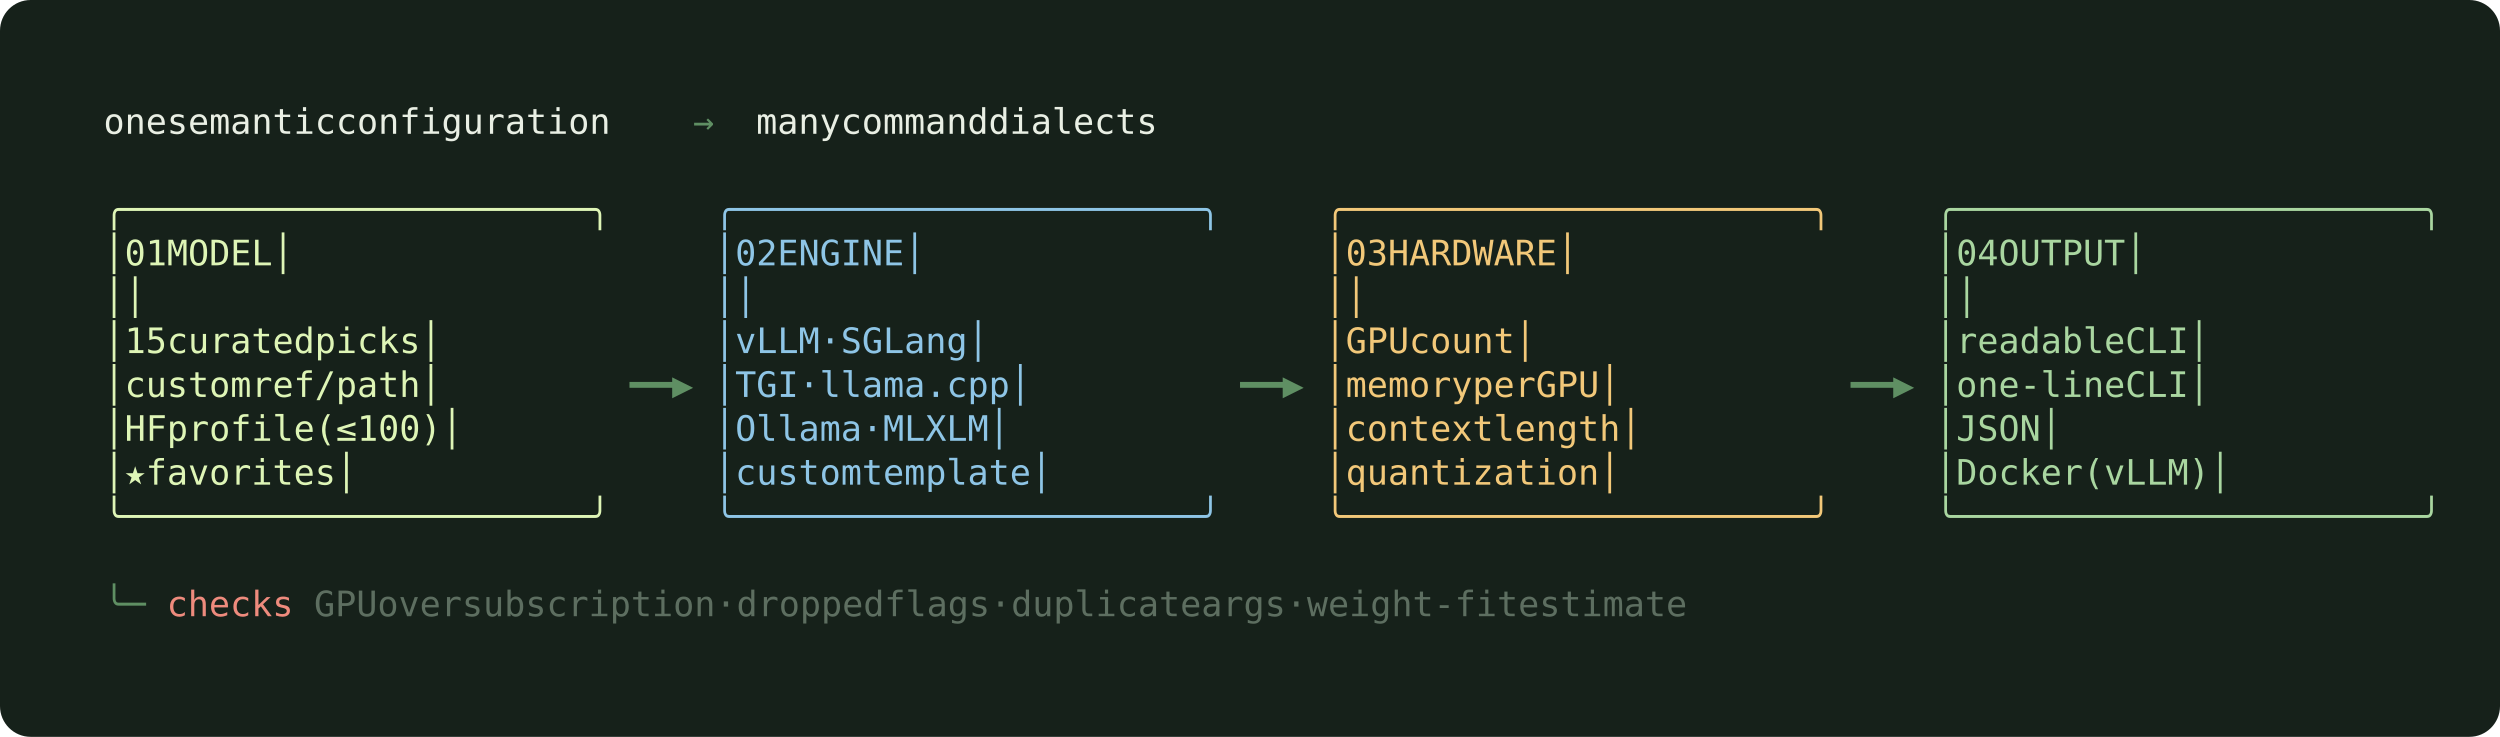
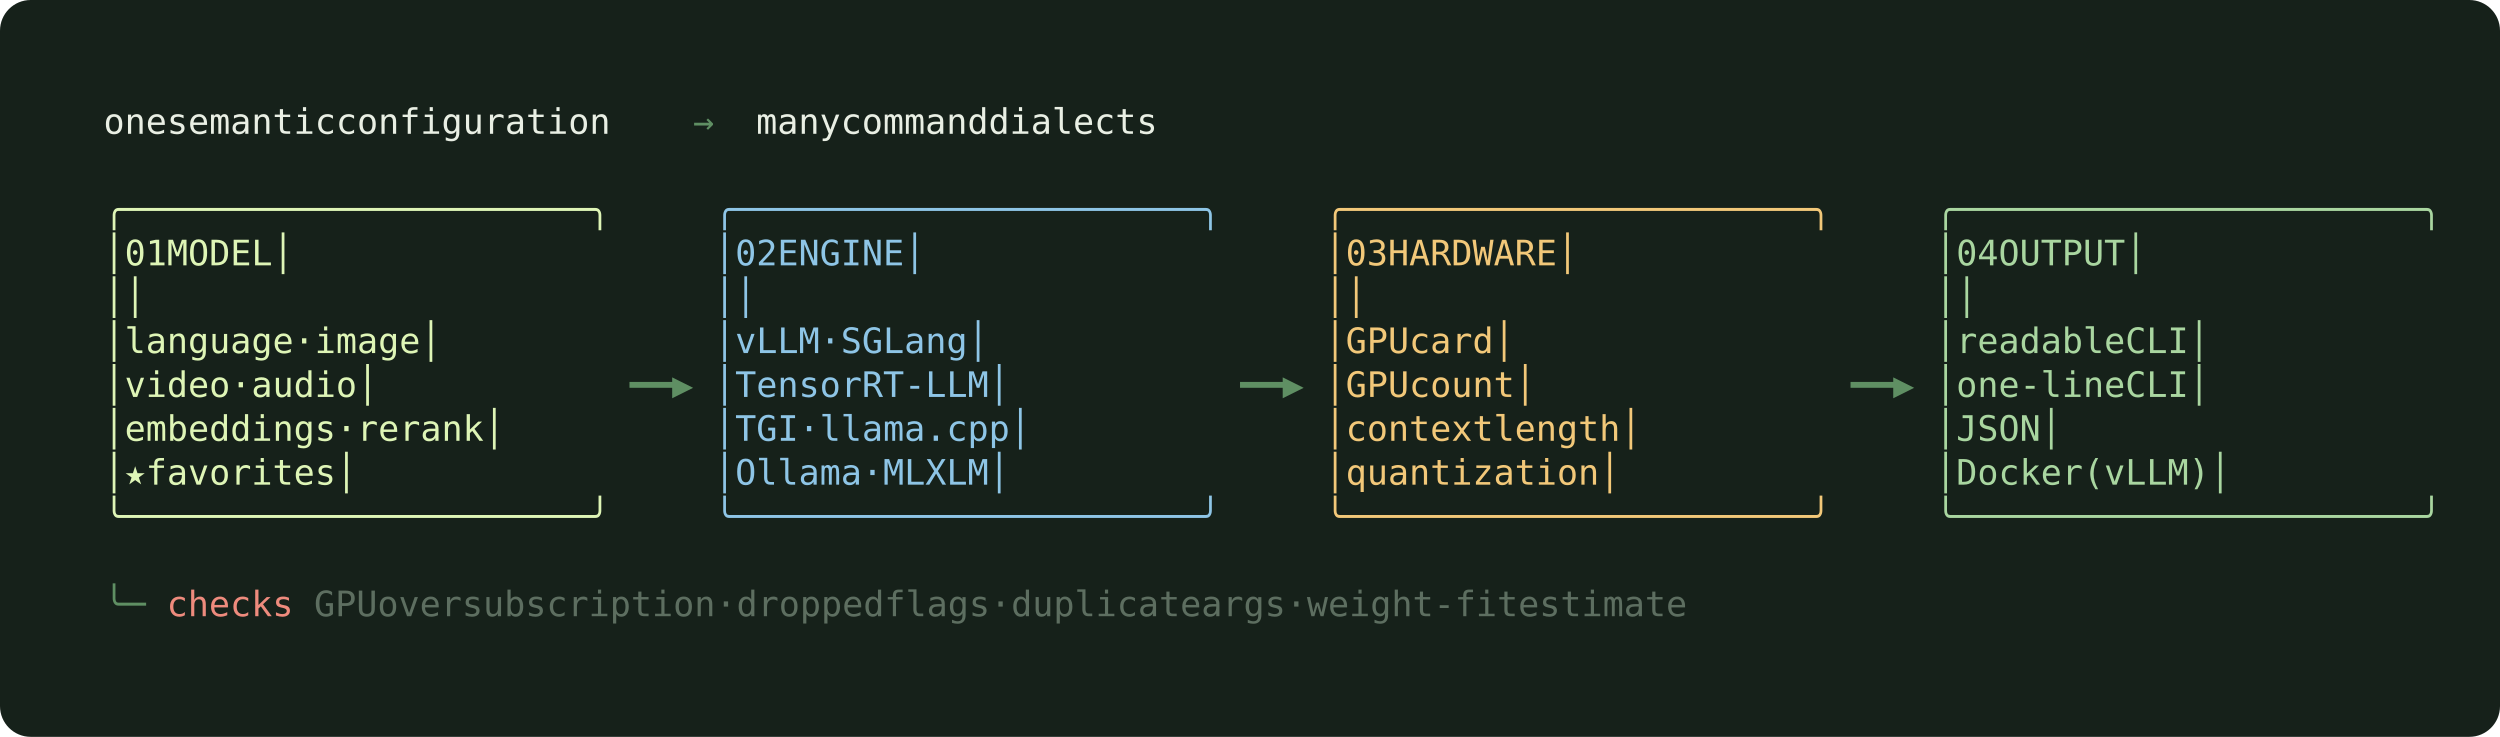
<svg xmlns="http://www.w3.org/2000/svg" width="1140" height="336" viewBox="0 0 1140 336" role="img" aria-label="Model to engine to hardware to output pipeline">
  <rect width="1140" height="336" rx="14" fill="#16211a" />
  <g font-family="ui-monospace,SFMono-Regular,Menlo,Consolas,'DejaVu Sans Mono',monospace" font-size="16" xml:space="preserve">
    <text x="47.2 56.8 66.4 85.6 95.2 104.8 114.4 124.0 133.6 143.2 152.8 172.0 181.6 191.2 200.8 210.4 220.0 229.6 239.2 248.8 258.4 268.0 277.6 287.2" y="61" fill="#e9efe4">onesemanticconfiguration</text>
    <text x="316.0" y="61" fill="#5f8f63">→</text>
    <text x="344.8 354.4 364.0 373.6 392.8 402.4 412.0 421.6 431.2 440.8 450.4 469.6 479.2 488.8 498.4 508.0 517.6 527.2 536.8" y="61" fill="#e9efe4">manycommanddialects</text>
    <text x="47.2 56.8 66.4 76.0 85.6 95.2 104.8 114.4 124.0 133.6 143.2 152.8 162.4 172.0 181.6 191.2 200.8 210.4 220.0 229.6 239.2 248.8 258.4 268.0" y="101" fill="#def5b6">╭──────────────────────╮</text>
    <text x="325.6 335.2 344.8 354.4 364.0 373.6 383.2 392.8 402.4 412.0 421.6 431.2 440.8 450.4 460.0 469.6 479.2 488.8 498.4 508.0 517.6 527.2 536.8 546.4" y="101" fill="#8ec5e6">╭──────────────────────╮</text>
    <text x="604.0 613.6 623.2 632.8 642.4 652.0 661.6 671.2 680.8 690.4 700.0 709.6 719.2 728.8 738.4 748.0 757.6 767.2 776.8 786.4 796.0 805.6 815.2 824.8" y="101" fill="#f2c879">╭──────────────────────╮</text>
    <text x="882.4 892.0 901.6 911.2 920.8 930.4 940.0 949.6 959.2 968.8 978.4 988.0 997.6 1007.2 1016.8 1026.4 1036.0 1045.6 1055.2 1064.8 1074.4 1084.0 1093.6 1103.2" y="101" fill="#a9d6a0">╭──────────────────────╮</text>
    <text x="47.2 66.4 76.0 95.2 104.8 114.4 124.0 133.6 268.0" y="121" fill="#def5b6">│01MODEL│</text>
    <text x="325.6 344.8 354.4 373.6 383.2 392.8 402.4 412.0 421.6 546.4" y="121" fill="#8ec5e6">│02ENGINE│</text>
    <text x="604.0 623.2 632.8 652.0 661.6 671.2 680.8 690.4 700.0 709.6 719.2 824.8" y="121" fill="#f2c879">│03HARDWARE│</text>
    <text x="882.4 901.6 911.2 930.4 940.0 949.6 959.2 968.8 978.4 1103.2" y="121" fill="#a9d6a0">│04OUTPUT│</text>
    <text x="47.2 268.0" y="141" fill="#def5b6">││</text>
    <text x="325.6 546.4" y="141" fill="#8ec5e6">││</text>
    <text x="604.0 824.8" y="141" fill="#f2c879">││</text>
    <text x="882.4 1103.2" y="141" fill="#a9d6a0">││</text>
-     <text x="47.2 66.4 76.0 95.2 104.8 114.4 124.0 133.6 143.2 152.8 172.0 181.6 191.2 200.8 210.4 268.0" y="161" fill="#def5b6">│15curatedpicks│</text>
+     <text x="47.2 66.4 76.0 85.6 95.2 104.8 114.4 124.0 133.6 152.8 172.0 181.6 191.2 200.8 210.4 268.0" y="161" fill="#def5b6">│language·image│</text>
    <text x="325.6 344.8 354.4 364.0 373.6 402.4 421.6 431.2 440.8 450.4 460.0 469.6 546.4" y="161" fill="#8ec5e6">│vLLM·SGLang│</text>
-     <text x="604.0 623.2 632.8 642.4 661.6 671.2 680.8 690.4 700.0 824.8" y="161" fill="#f2c879">│GPUcount│</text>
+     <text x="604.0 623.2 632.8 642.4 661.6 671.2 680.8 690.4 824.8" y="161" fill="#f2c879">│GPUcard│</text>
    <text x="882.4 901.6 911.2 920.8 930.4 940.0 949.6 959.2 968.8 988.0 997.6 1007.2 1103.2" y="161" fill="#a9d6a0">│readableCLI│</text>
-     <text x="47.2 66.4 76.0 85.6 95.2 104.8 114.4 133.6 143.2 152.8 172.0 191.2 200.8 210.4 220.0 268.0" y="181" fill="#def5b6">│customref/path│</text>
+     <text x="47.2 66.4 76.0 85.6 95.2 104.8 124.0 143.2 152.8 162.4 172.0 181.6 268.0" y="181" fill="#def5b6">│video·audio│</text>
    <text x="287.2 296.8 306.4" y="181" fill="#5f8f63">━━▶</text>
-     <text x="325.6 344.8 354.4 364.0 402.4 421.6 431.2 440.8 450.4 460.0 469.6 479.2 488.8 498.4 546.4" y="181" fill="#8ec5e6">│TGI·llama.cpp│</text>
+     <text x="325.6 344.8 354.4 364.0 373.6 383.2 392.8 402.4 412.0 421.6 431.2 440.8 450.4 546.4" y="181" fill="#8ec5e6">│TensorRT-LLM│</text>
    <text x="565.6 575.2 584.8" y="181" fill="#5f8f63">━━▶</text>
-     <text x="604.0 623.2 632.8 642.4 652.0 661.6 671.2 690.4 700.0 709.6 728.8 738.4 748.0 824.8" y="181" fill="#f2c879">│memoryperGPU│</text>
+     <text x="604.0 623.2 632.8 642.4 661.6 671.2 680.8 690.4 700.0 824.8" y="181" fill="#f2c879">│GPUcount│</text>
    <text x="844.0 853.6 863.2" y="181" fill="#5f8f63">━━▶</text>
    <text x="882.4 901.6 911.2 920.8 930.4 940.0 949.6 959.2 968.8 988.0 997.6 1007.2 1103.2" y="181" fill="#a9d6a0">│one-lineCLI│</text>
-     <text x="47.2 66.4 76.0 95.2 104.8 114.4 124.0 133.6 143.2 152.8 172.0 181.6 191.2 200.8 210.4 220.0 268.0" y="201" fill="#def5b6">│HFprofile(≤100)│</text>
-     <text x="325.6 344.8 354.4 364.0 373.6 383.2 392.8 402.4 421.6 431.2 440.8 460.0 469.6 546.4" y="201" fill="#8ec5e6">│Ollama·MLXLM│</text>
+     <text x="47.2 66.4 76.0 85.6 95.2 104.8 114.4 124.0 133.6 143.2 152.8 172.0 191.2 200.8 210.4 220.0 229.6 239.2 268.0" y="201" fill="#def5b6">│embeddings·rerank│</text>
+     <text x="325.6 344.8 354.4 364.0 402.4 421.6 431.2 440.8 450.4 460.0 469.6 479.2 488.8 498.4 546.4" y="201" fill="#8ec5e6">│TGI·llama.cpp│</text>
    <text x="604.0 623.2 632.8 642.4 652.0 661.6 671.2 680.8 700.0 709.6 719.2 728.8 738.4 748.0 824.8" y="201" fill="#f2c879">│contextlength│</text>
    <text x="882.4 901.6 911.2 920.8 930.4 1103.2" y="201" fill="#a9d6a0">│JSON│</text>
    <text x="47.2 66.4 85.6 95.2 104.8 114.4 124.0 133.6 143.2 152.8 162.4 268.0" y="221" fill="#def5b6">│★favorites│</text>
-     <text x="325.6 344.8 354.4 364.0 373.6 383.2 392.8 412.0 421.6 431.2 440.8 450.4 460.0 469.6 479.2 546.4" y="221" fill="#8ec5e6">│customtemplate│</text>
+     <text x="325.6 344.8 354.4 364.0 373.6 383.2 392.8 402.4 421.6 431.2 440.8 460.0 469.6 546.4" y="221" fill="#8ec5e6">│Ollama·MLXLM│</text>
    <text x="604.0 623.2 632.8 642.4 652.0 661.6 671.2 680.8 690.4 700.0 709.6 719.2 728.8 824.8" y="221" fill="#f2c879">│quantization│</text>
    <text x="882.4 901.6 911.2 920.8 930.4 940.0 949.6 968.8 978.4 988.0 997.6 1007.2 1016.8 1103.2" y="221" fill="#a9d6a0">│Docker(vLLM)│</text>
    <text x="47.2 56.8 66.4 76.0 85.6 95.2 104.8 114.4 124.0 133.6 143.2 152.8 162.4 172.0 181.6 191.2 200.8 210.4 220.0 229.6 239.2 248.8 258.4 268.0" y="241" fill="#def5b6">╰──────────────────────╯</text>
    <text x="325.6 335.2 344.8 354.4 364.0 373.6 383.2 392.8 402.4 412.0 421.6 431.2 440.8 450.4 460.0 469.6 479.2 488.8 498.4 508.0 517.6 527.2 536.8 546.4" y="241" fill="#8ec5e6">╰──────────────────────╯</text>
    <text x="604.0 613.6 623.2 632.8 642.4 652.0 661.6 671.2 680.8 690.4 700.0 709.6 719.2 728.8 738.4 748.0 757.6 767.2 776.8 786.4 796.0 805.6 815.2 824.8" y="241" fill="#f2c879">╰──────────────────────╯</text>
    <text x="882.4 892.0 901.6 911.2 920.8 930.4 940.0 949.6 959.2 968.8 978.4 988.0 997.6 1007.2 1016.8 1026.4 1036.0 1045.6 1055.2 1064.8 1074.4 1084.0 1093.6 1103.2" y="241" fill="#a9d6a0">╰──────────────────────╯</text>
    <text x="47.2 56.8" y="281" fill="#5f8f63">╰─</text>
    <text x="76.0 85.6 95.2 104.8 114.4 124.0" y="281" fill="#ee8b7d">checks</text>
    <text x="143.2 152.8 162.4 181.6 191.2 200.8 210.4 220.0 229.6 239.2 248.8 258.4 268.0 277.6 287.2 296.8 306.4 316.0 325.6 344.8 364.0 373.6 383.2 392.8 402.4 412.0 421.6 440.8 450.4 460.0 469.6 479.2 498.4 517.6 527.2 536.8 546.4 556.0 565.6 575.2 584.8 594.4 613.6 623.2 632.8 642.4 661.6 680.8 690.4 700.0 709.6 719.2 728.8 738.4 748.0 757.6 767.2 786.4 796.0 805.6 815.2 824.8 834.4 844.0 853.6" y="281" fill="#5d6e60">GPUoversubscription·droppedflags·duplicateargs·weight-fitestimate</text>
  </g>
</svg>
